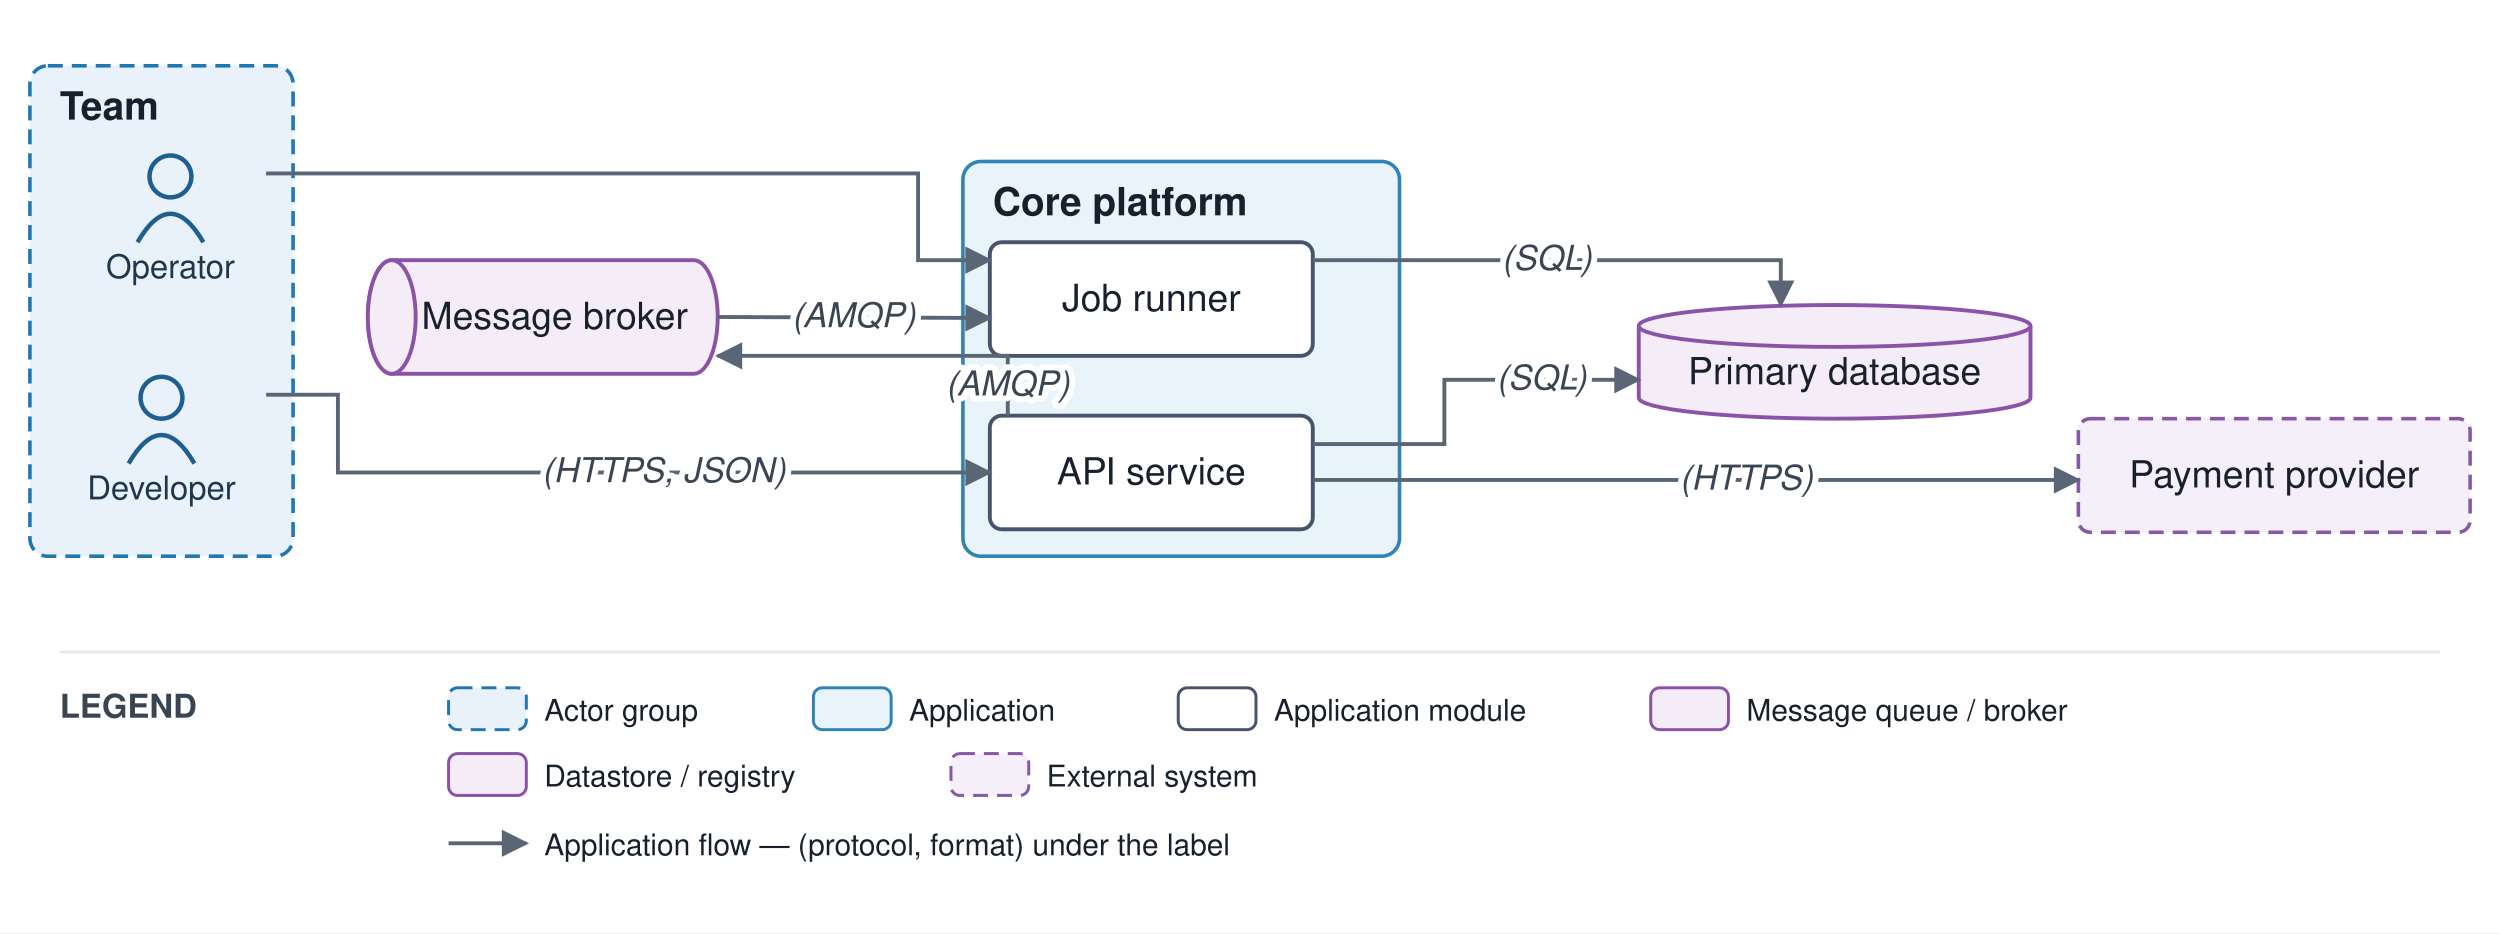
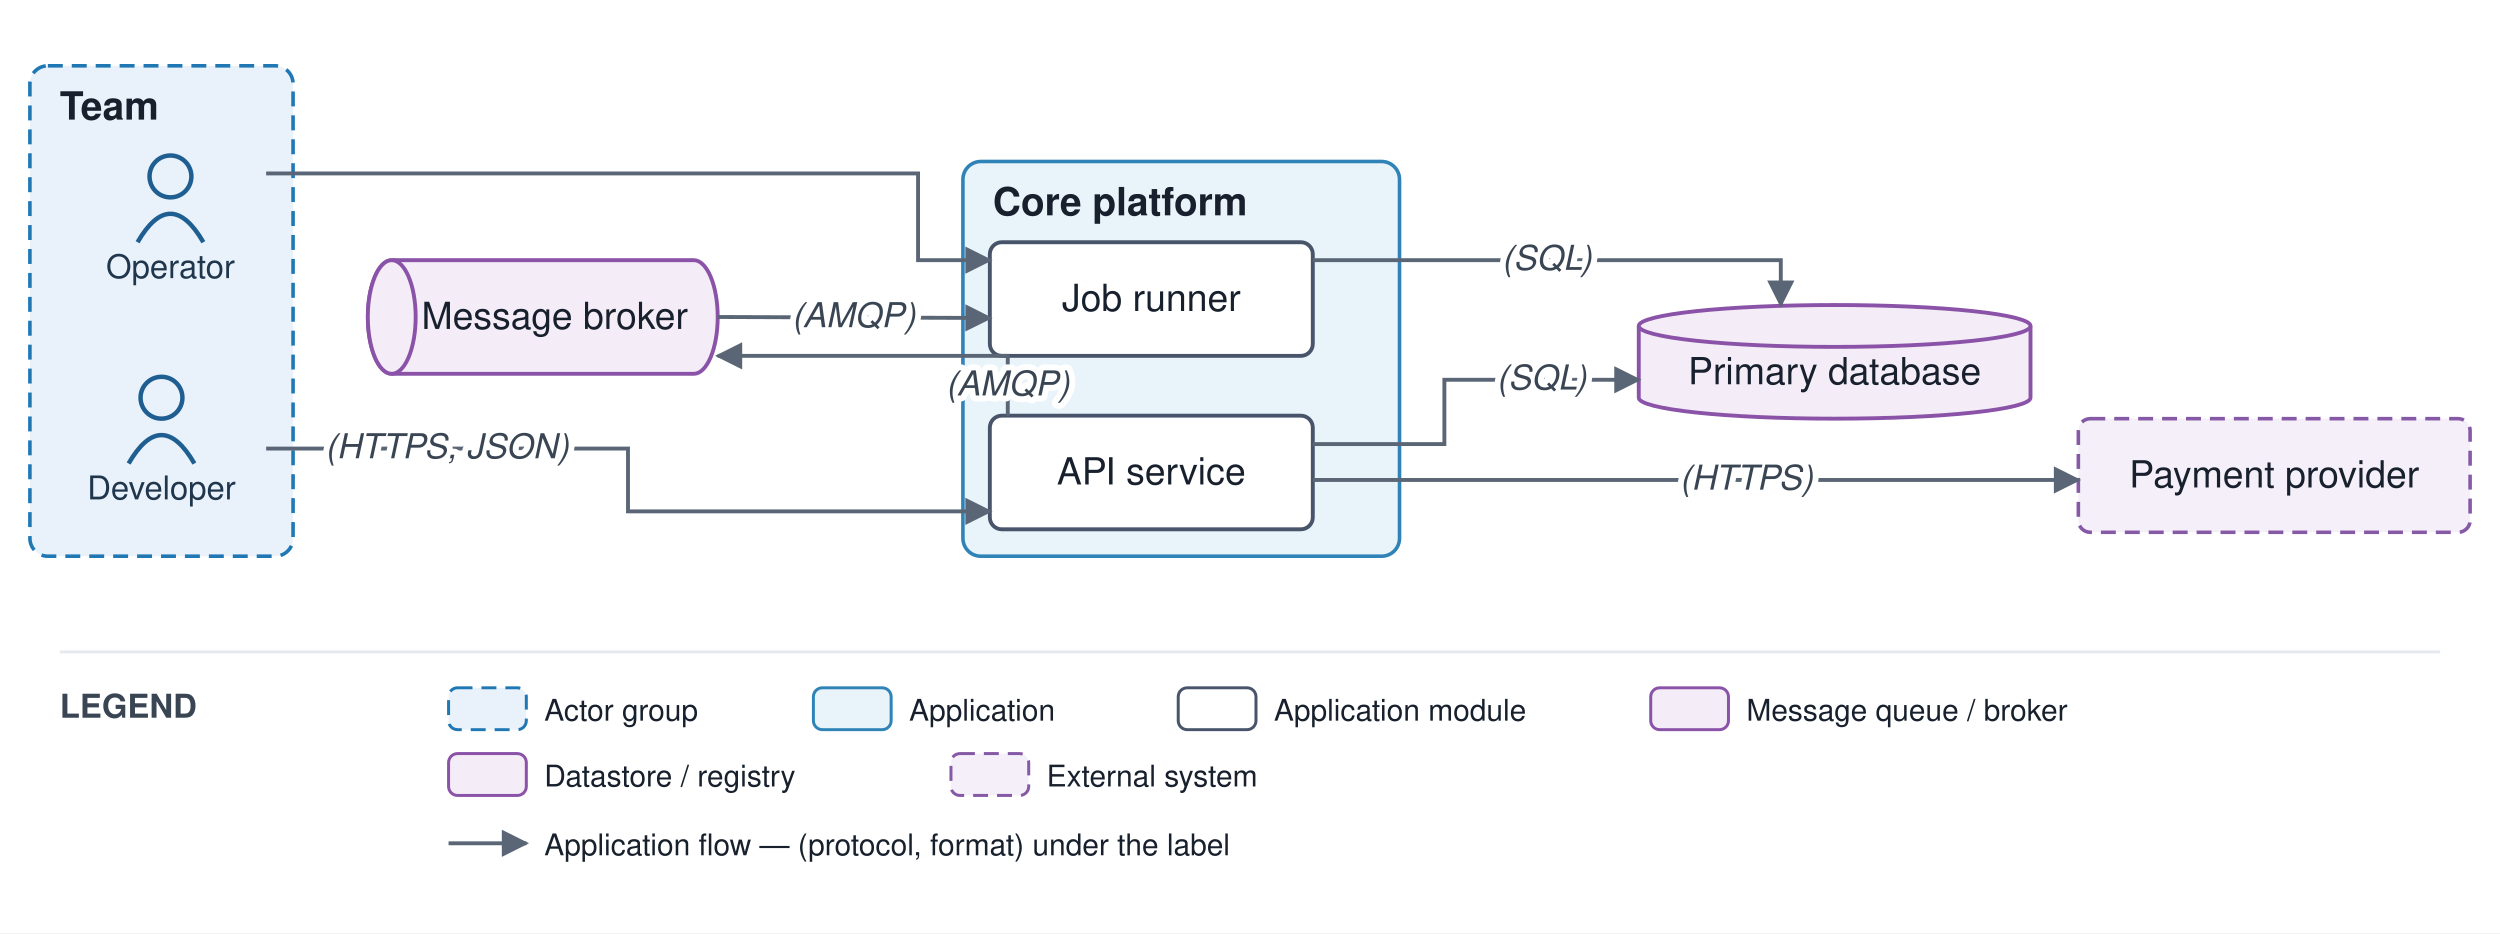
<svg xmlns="http://www.w3.org/2000/svg" viewBox="0 0 836 312" font-family="Helvetica,Arial,sans-serif">
  <defs>
    <marker id="arr" viewBox="0 0 10 10" refX="9" refY="5" markerWidth="7" markerHeight="7" orient="auto-start-reverse">
      <path d="M0,0 L10,5 L0,10 z" fill="#5a6675" />
    </marker>
  </defs>
  <rect width="836" height="312" fill="#ffffff" />
  <rect x="10" y="22" width="88" height="164" rx="6" fill="#e9f2fb" stroke="#1f77b4" stroke-width="1.2" stroke-dasharray="5 3" />
  <text x="20" y="40" font-size="13" font-weight="bold" fill="#17202c">Team</text>
  <rect x="322" y="54" width="146" height="132" rx="6" fill="#e9f3fa" stroke="#2f83b6" stroke-width="1.2" />
  <text x="332" y="72" font-size="13" font-weight="bold" fill="#17202c">Core platform</text>
  <circle cx="54" cy="133" r="7" fill="none" stroke="#1f5e91" stroke-width="1.5" />
  <path d="M 43 155 q 11 -19 22 0" fill="none" stroke="#1f5e91" stroke-width="1.5" />
  <text x="54" y="167" font-size="11" text-anchor="middle" fill="#20364c">Developer</text>
  <circle cx="57" cy="59" r="7" fill="none" stroke="#1f5e91" stroke-width="1.5" />
  <path d="M 46 81 q 11 -19 22 0" fill="none" stroke="#1f5e91" stroke-width="1.5" />
  <text x="57" y="93" font-size="11" text-anchor="middle" fill="#20364c">Operator</text>
  <rect x="331" y="139" width="108" height="38" rx="4" fill="#ffffff" stroke="#48546a" stroke-width="1.3" />
  <text x="385" y="162" font-size="12.5" text-anchor="middle" fill="#17202c">API service</text>
  <rect x="331" y="81" width="108" height="38" rx="4" fill="#ffffff" stroke="#48546a" stroke-width="1.3" />
  <text x="385" y="104" font-size="12.5" text-anchor="middle" fill="#17202c">Job runner</text>
  <path d="M 131 87 h 101 a 8 19 0 0 1 0 38 h -101 a 8 19 0 0 1 0 -38" fill="#f4edf8" stroke="#8a53a8" stroke-width="1.3" />
  <ellipse cx="131" cy="106" rx="8" ry="19" fill="#f4edf8" stroke="#8a53a8" stroke-width="1.3" />
  <text x="185.5" y="110" font-size="12.5" text-anchor="middle" fill="#17202c">Message broker</text>
  <path d="M 548 109 v 24 a 65.5 7 0 0 0 131 0 v -24" fill="#f4edf8" stroke="#8a53a8" stroke-width="1.3" />
  <ellipse cx="613.5" cy="109" rx="65.5" ry="7" fill="#f4edf8" stroke="#8a53a8" stroke-width="1.3" />
  <text x="613.5" y="128.5" font-size="12.5" text-anchor="middle" fill="#17202c">Primary database</text>
  <rect x="695" y="140" width="131" height="38" rx="4" fill="#f4eff8" stroke="#8659a6" stroke-width="1.2" stroke-dasharray="5 3" />
  <text x="760.5" y="163" font-size="12.5" text-anchor="middle" fill="#17202c">Payment provider</text>
-   <path d="M 89 132 L 113 132 L 113 158 L 331 158" fill="none" stroke="#5a6675" stroke-width="1.3" marker-end="url(#arr)" />
+   <path d="M 89 150 L 210 150 L 210 171 L 331 171" fill="none" stroke="#5a6675" stroke-width="1.3" marker-end="url(#arr)" />
  <path d="M 439 148.5 L 483 148.5 L 483 127 L 548 127" fill="none" stroke="#5a6675" stroke-width="1.3" marker-end="url(#arr)" />
  <path d="M 337 139 L 337 119 L 240 119" fill="none" stroke="#5a6675" stroke-width="1.3" marker-end="url(#arr)" />
  <path d="M 240 106 L 331 106.333" fill="none" stroke="#5a6675" stroke-width="1.3" marker-end="url(#arr)" />
  <path d="M 439 160.5 L 473 160.5 L 695 160.5" fill="none" stroke="#5a6675" stroke-width="1.3" marker-end="url(#arr)" />
  <path d="M 89 58 L 307 58 L 307 87 L 331 87" fill="none" stroke="#5a6675" stroke-width="1.3" marker-end="url(#arr)" />
  <path d="M 439 87 L 595.5 87 L 595.5 102" fill="none" stroke="#5a6675" stroke-width="1.3" marker-end="url(#arr)" />
-   <text x="222" y="161.25" font-size="11.5" text-anchor="middle" fill="#3a4553" font-style="italic" stroke="#ffffff" stroke-width="4" paint-order="stroke" stroke-linejoin="round">(HTTPS, JSON)</text>
+   <text x="149.5" y="153.25" font-size="11.5" text-anchor="middle" fill="#3a4553" font-style="italic" stroke="#ffffff" stroke-width="4" paint-order="stroke" stroke-linejoin="round">(HTTPS, JSON)</text>
  <text x="515.5" y="130.25" font-size="11.5" text-anchor="middle" fill="#3a4553" font-style="italic" stroke="#ffffff" stroke-width="4" paint-order="stroke" stroke-linejoin="round">(SQL)</text>
  <text x="337" y="132.25" font-size="11.5" text-anchor="middle" fill="#3a4553" font-style="italic" stroke="#ffffff" stroke-width="4" paint-order="stroke" stroke-linejoin="round">(AMQP)</text>
  <text x="285.5" y="109.417" font-size="11.5" text-anchor="middle" fill="#3a4553" font-style="italic" stroke="#ffffff" stroke-width="4" paint-order="stroke" stroke-linejoin="round">(AMQP)</text>
  <text x="584" y="163.75" font-size="11.5" text-anchor="middle" fill="#3a4553" font-style="italic" stroke="#ffffff" stroke-width="4" paint-order="stroke" stroke-linejoin="round">(HTTPS)</text>
  <text x="517.25" y="90.25" font-size="11.5" text-anchor="middle" fill="#3a4553" font-style="italic" stroke="#ffffff" stroke-width="4" paint-order="stroke" stroke-linejoin="round">(SQL)</text>
  <line x1="20" y1="218" x2="816" y2="218" stroke="#e6e9ee" stroke-width="1" />
  <text x="20" y="240" font-size="11" font-weight="bold" fill="#3a4553">LEGEND</text>
  <rect x="150" y="230" width="26" height="14" rx="3" fill="#e9f2fb" stroke="#1f77b4" stroke-dasharray="5 3" />
  <text x="182" y="241" font-size="10" fill="#17202c">Actor group</text>
  <rect x="272" y="230" width="26" height="14" rx="3" fill="#e9f3fa" stroke="#2f83b6" />
  <text x="304" y="241" font-size="10" fill="#17202c">Application</text>
  <rect x="394" y="230" width="26" height="14" rx="3" fill="#ffffff" stroke="#48546a" />
  <text x="426" y="241" font-size="10" fill="#17202c">Application module</text>
  <rect x="552" y="230" width="26" height="14" rx="3" fill="#f4edf8" stroke="#8a53a8" />
  <text x="584" y="241" font-size="10" fill="#17202c">Message queue / broker</text>
  <rect x="150" y="252" width="26" height="14" rx="3" fill="#f4edf8" stroke="#8a53a8" />
  <text x="182" y="263" font-size="10" fill="#17202c">Datastore / registry</text>
  <rect x="318" y="252" width="26" height="14" rx="3" fill="#f4eff8" stroke="#8659a6" stroke-dasharray="5 3" />
  <text x="350" y="263" font-size="10" fill="#17202c">External system</text>
  <line x1="150" y1="282" x2="176" y2="282" stroke="#5a6675" stroke-width="1.3" marker-end="url(#arr)" />
  <text x="182" y="286" font-size="10" fill="#17202c">Application flow — (protocol, format) under the label</text>
</svg>
